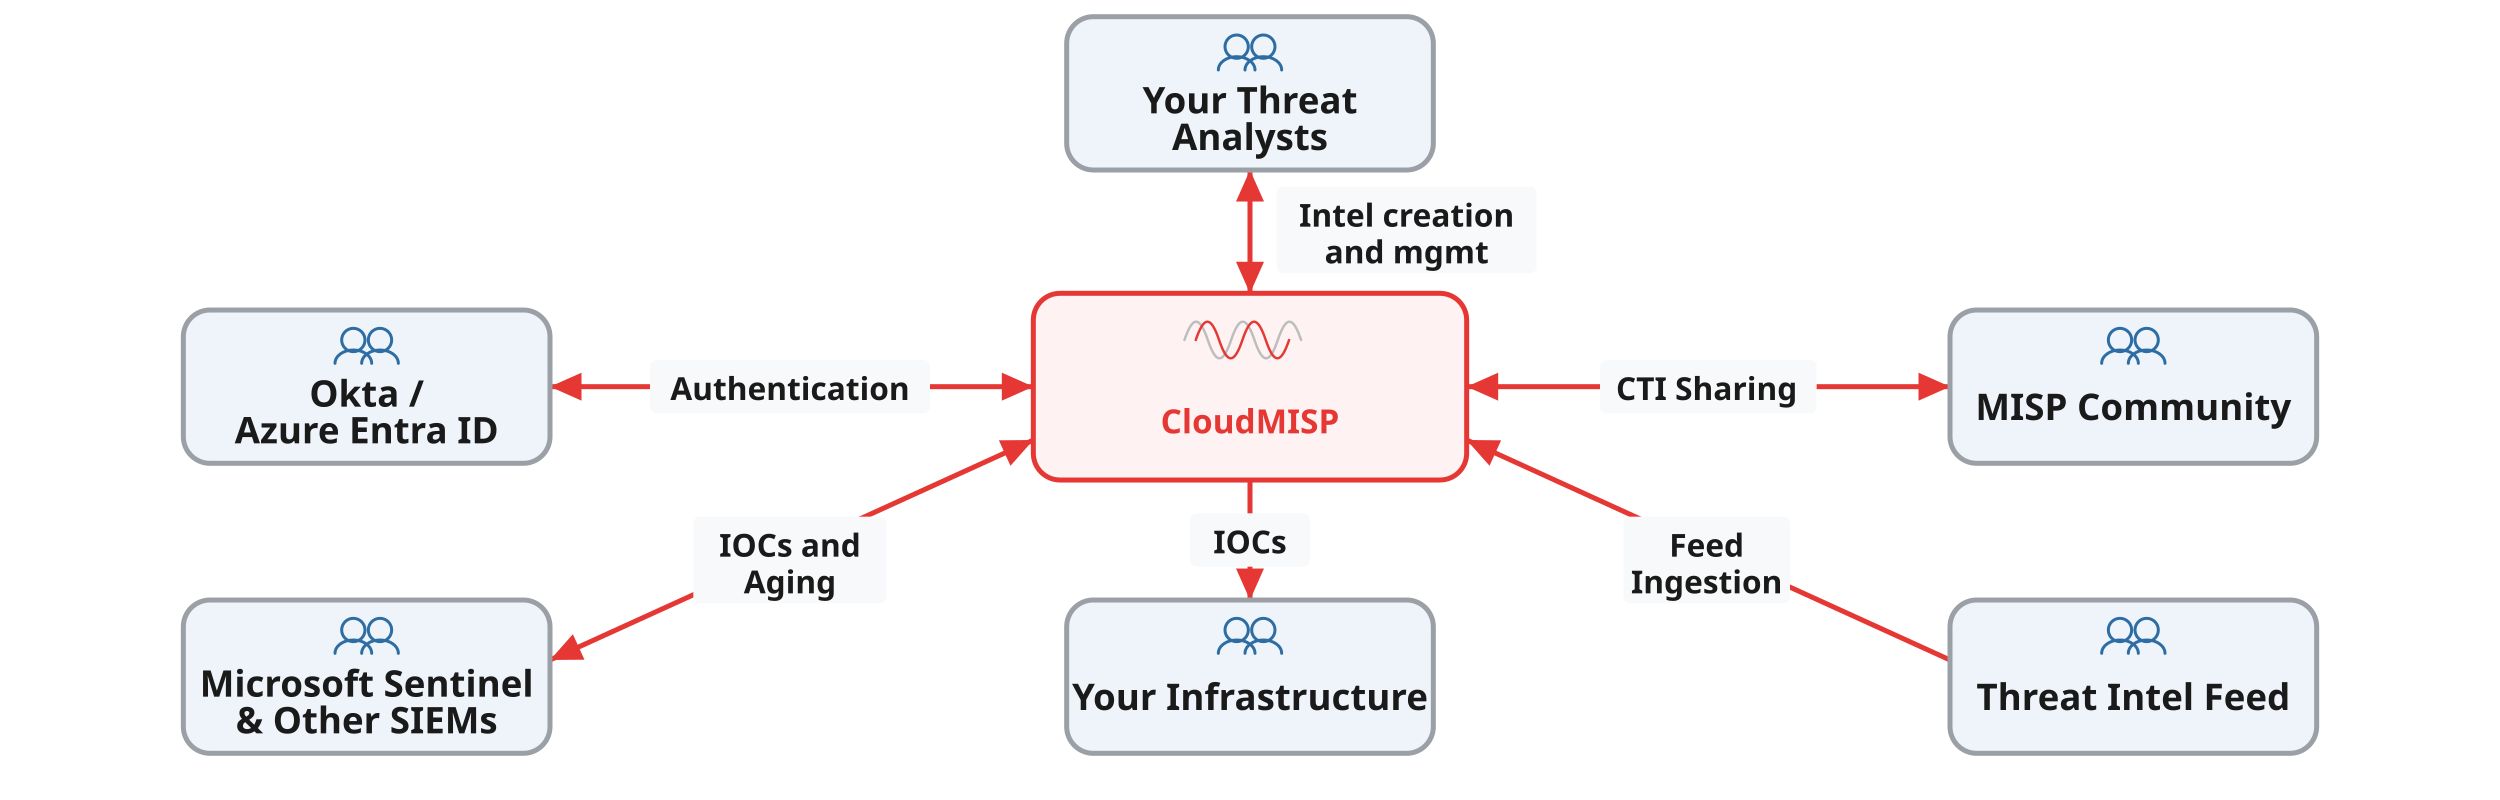
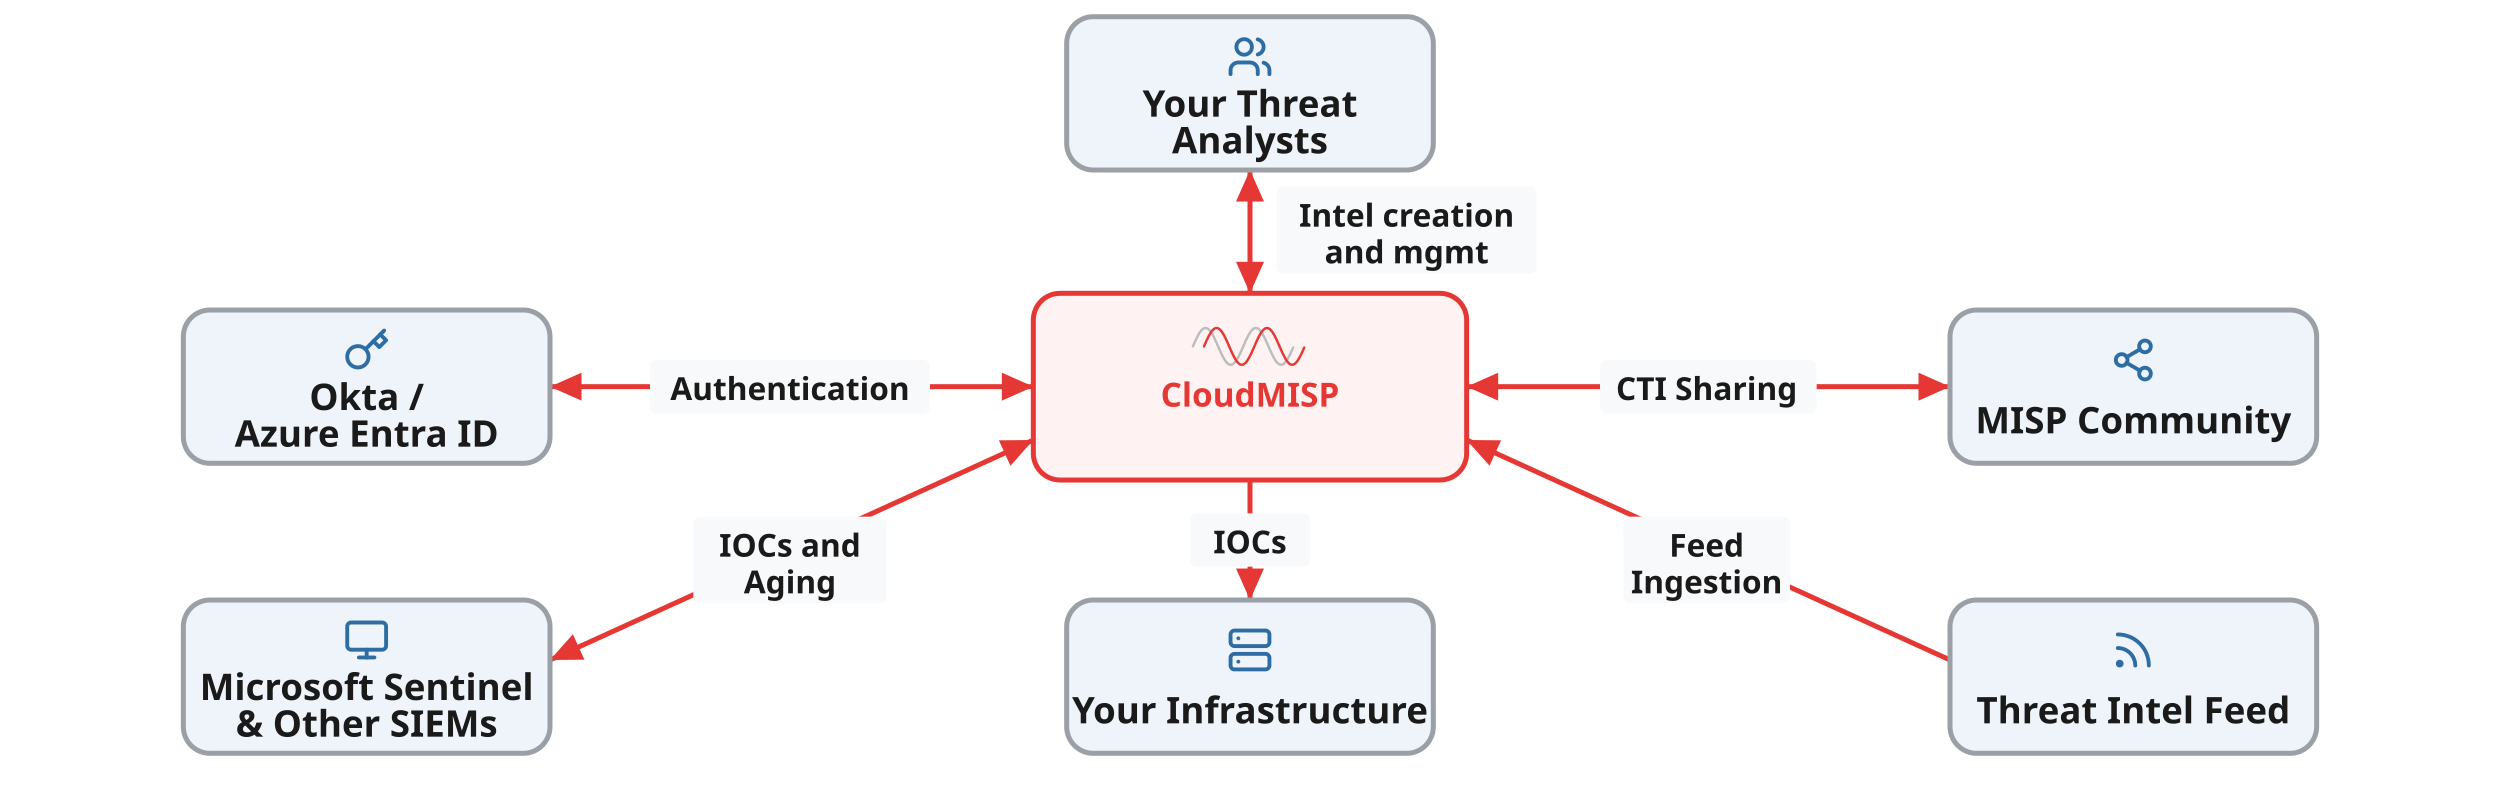
<svg xmlns="http://www.w3.org/2000/svg" fill="none" viewBox="0 0 750 240">
  <defs>
    <marker id="a" markerHeight="7" markerWidth="7" orient="auto" refX="9" refY="5" viewBox="0 0 10 10">
      <path fill="#e53834" d="m0 1 9 4-9 4z" />
    </marker>
    <marker id="b" markerHeight="7" markerWidth="7" orient="auto" refX="1" refY="5" viewBox="0 0 10 10">
      <path fill="#e53834" d="M10 1 1 5l9 4z" />
    </marker>
  </defs>
  <path stroke="#e53834" stroke-width="1.5" marker-start="url(#b)" marker-end="url(#a)" d="M375 51 375 88" />
  <path stroke="#e53834" stroke-width="1.5" marker-start="url(#b)" marker-end="url(#a)" d="M165 116 310 116" />
  <path stroke="#e53834" stroke-width="1.5" marker-start="url(#b)" marker-end="url(#a)" d="M440 116 585 116" />
  <path stroke="#e53834" stroke-width="1.5" marker-start="url(#b)" marker-end="url(#a)" d="M165 198 310 132" />
  <path stroke="#e53834" stroke-width="1.5" marker-end="url(#a)" d="M585 198 440 132" />
  <path stroke="#e53834" stroke-width="1.5" marker-end="url(#a)" d="M375 144 375 180" />
  <rect width="130" height="56" x="310" y="88" fill="#fef2f2" stroke="#e53834" stroke-width="1.5" rx="8" />
-   <g transform="translate(355,94) scale(0.1129,0.11268)">
-     <path d="M3 71c22-65 40-65 62 0s40 65 62 0 40-65 62 0 40 65 62 0 40-65 62 0" fill="none" stroke="#bdbdbd" stroke-width="6.55" stroke-linecap="round" />
-     <path d="M33 71c22-65 40-65 62 0s40 65 62 0 40-65 62 0 40 65 62 0" fill="none" stroke="#e53834" stroke-width="6.55" stroke-linecap="round" />
+   <g transform="translate(357.5,94) scale(0.1129,0.11268)">
+     <g transform="translate(-79.72451,-588.4308)">
+       <path d="m 82.999,676.411 c 0.897,-2.059 1.793,-4.119 2.69,-6.161 0.897,-2.043 1.793,-4.069 2.69,-6.063 0.897,-1.994 1.793,-3.955 2.69,-5.869 0.897,-1.913 1.793,-3.778 2.69,-5.581 0.897,-1.802 1.793,-3.541 2.69,-5.204 0.897,-1.662 1.793,-3.248 2.69,-4.744 0.897,-1.496 1.793,-2.903 2.69,-4.209 0.897,-1.306 1.793,-2.511 2.69,-3.606 0.897,-1.095 1.793,-2.08 2.69,-2.947 0.897,-0.867 1.793,-1.615 2.69,-2.24 0.897,-0.625 1.793,-1.125 2.69,-1.498 0.897,-0.373 1.793,-0.617 2.69,-0.732 0.897,-0.115 1.793,-0.099 2.69,0.046 0.897,0.145 1.793,0.421 2.69,0.823 0.897,0.403 1.793,0.933 2.69,1.587 0.897,0.654 1.793,1.431 2.69,2.326 0.897,0.894 1.793,1.907 2.69,3.028 0.897,1.121 1.793,2.351 2.69,3.681 0.897,1.33 1.793,2.759 2.69,4.276 0.897,1.517 1.793,3.122 2.69,4.803 0.897,1.68 1.793,3.436 2.69,5.253 0.897,1.817 1.793,3.695 2.69,5.62 0.897,1.924 1.793,3.895 2.69,5.897 0.897,2.001 1.793,4.034 2.69,6.08 0.897,2.046 1.793,4.107 2.69,6.167 0.897,2.059 1.793,4.116 2.69,6.155 0.897,2.039 1.793,4.059 2.69,6.045 0.897,1.986 1.793,3.938 2.69,5.839 0.897,1.902 1.793,3.753 2.69,5.54 0.897,1.787 1.793,3.509 2.69,5.153 0.897,1.644 1.793,3.209 2.69,4.684 0.897,1.475 1.793,2.858 2.69,4.141 0.897,1.282 1.793,2.462 2.69,3.531 0.897,1.069 1.793,2.026 2.69,2.865 0.897,0.839 1.793,1.558 2.69,2.154 0.897,0.595 1.793,1.066 2.69,1.408 0.897,0.342 1.793,0.556 2.69,0.64 0.897,0.084 1.793,0.037 2.69,-0.139 0.897,-0.176 1.793,-0.482 2.69,-0.915 0.897,-0.433 1.793,-0.993 2.69,-1.676 0.897,-0.683 1.793,-1.489 2.69,-2.411 0.897,-0.922 1.793,-1.961 2.69,-3.108 0.897,-1.147 1.793,-2.402 2.69,-3.755 0.897,-1.353 1.793,-2.804 2.69,-4.342 0.897,-1.538 1.793,-3.162 2.69,-4.86 0.897,-1.698 1.793,-3.47 2.69,-5.301 0.897,-1.831 1.793,-3.722 2.69,-5.657 0.897,-1.935 1.793,-3.915 2.69,-5.923 0.897,-2.008 1.793,-4.046 2.69,-6.095 0.897,-2.05 1.793,-4.112 2.69,-6.17 0.897,-2.058 1.793,-4.113 2.69,-6.147 0.897,-2.034 1.793,-4.048 2.69,-6.026 0.897,-1.978 1.793,-3.919 2.69,-5.809 0.897,-1.89 1.793,-3.727 2.69,-5.499 0.897,-1.772 1.793,-3.477 2.69,-5.102 0.897,-1.625 1.793,-3.17 2.69,-4.624 0.897,-1.453 1.793,-2.814 2.69,-4.072 0.897,-1.258 1.793,-2.412 2.69,-3.455 0.897,-1.042 1.793,-1.972 2.69,-2.783 0.897,-0.811 1.793,-1.501 2.69,-2.067 0.897,-0.566 1.793,-1.006 2.69,-1.318 0.897,-0.312 1.793,-0.495 2.69,-0.548 0.897,-0.053 1.793,0.024 2.69,0.231 0.897,0.207 1.793,0.543 2.69,1.006 0.897,0.463 1.793,1.053 2.69,1.765 0.897,0.712 1.793,1.546 2.69,2.496 0.897,0.95 1.793,2.015 2.69,3.187 0.897,1.172 1.793,2.452 2.69,3.828 0.897,1.376 1.793,2.849 2.69,4.407 0.897,1.558 1.793,3.201 2.69,4.917 0.897,1.715 1.793,3.503 2.69,5.348 0.897,1.845 1.793,3.748 2.69,5.694 0.897,1.946 1.793,3.934 2.69,5.949 0.897,2.015 1.793,4.057 2.69,6.109 0.897,2.052 1.793,4.115 2.69,6.173 0.897,2.057 1.793,4.109 2.69,6.138 0.897,2.029 1.793,4.036 2.69,6.005 0.897,1.969 1.793,3.899 2.69,5.777 0.897,1.877 1.793,3.701 2.69,5.456 0.897,1.756 1.793,3.443 2.69,5.049 0.897,1.606 1.793,3.131 2.69,4.562 0.897,1.431 1.793,2.768 2.69,4.002 0.897,1.233 1.793,2.362 2.69,3.378 0.897,1.016 1.793,1.918 2.69,2.7 0.897,0.782 1.793,1.443 2.69,1.979 0.897,0.536 1.793,0.946 2.69,1.227 0.897,0.281 1.793,0.433 2.69,0.456 0.897,0.022 1.793,-0.086 2.69,-0.323 0.897,-0.237 1.793,-0.604 2.69,-1.097 0.897,-0.493 1.793,-1.113 2.69,-1.854 0.897,-0.741 1.793,-1.603 2.69,-2.58 0.897,-0.977 1.793,-2.069 2.69,-3.266 0.897,-1.197 1.793,-2.501 2.69,-3.9 0.897,-1.399 1.793,-2.893 2.69,-4.471 0.897,-1.578 1.793,-3.24 2.69,-4.972 0.897,-1.732 1.793,-3.535 2.69,-5.393 0.897,-1.859 1.793,-3.773 2.69,-5.729 0.897,-1.955 1.793,-3.952 2.69,-5.973 0.897,-2.021 1.793,-4.067 2.69,-6.122" style="fill:none;stroke:#bdbdbd;stroke-width:6.549;stroke-linecap:round;stroke-linejoin:miter;stroke-miterlimit:0.7" />
+       <path d="m 112.48,676.411 c 0.897,-2.059 1.793,-4.119 2.69,-6.161 0.897,-2.043 1.793,-4.069 2.69,-6.063 0.897,-1.994 1.793,-3.955 2.69,-5.869 0.897,-1.913 1.793,-3.778 2.69,-5.581 0.897,-1.802 1.793,-3.541 2.69,-5.204 0.897,-1.662 1.793,-3.248 2.69,-4.744 0.897,-1.496 1.793,-2.903 2.69,-4.209 0.897,-1.306 1.793,-2.511 2.69,-3.606 0.897,-1.095 1.793,-2.08 2.69,-2.947 0.897,-0.867 1.793,-1.615 2.69,-2.24 0.897,-0.625 1.793,-1.125 2.69,-1.498 0.897,-0.373 1.793,-0.617 2.69,-0.732 0.897,-0.115 1.793,-0.099 2.69,0.046 0.897,0.145 1.793,0.421 2.69,0.823 0.897,0.403 1.793,0.933 2.69,1.587 0.897,0.654 1.793,1.431 2.69,2.326 0.897,0.894 1.793,1.907 2.69,3.028 0.897,1.121 1.793,2.351 2.69,3.681 0.897,1.33 1.793,2.759 2.69,4.276 0.897,1.517 1.793,3.122 2.69,4.803 0.897,1.68 1.793,3.436 2.69,5.253 0.897,1.817 1.793,3.695 2.69,5.62 0.897,1.924 1.793,3.895 2.69,5.897 0.897,2.001 1.793,4.034 2.69,6.08 0.897,2.047 1.793,4.108 2.69,6.167 0.897,2.059 1.793,4.116 2.69,6.155 0.897,2.039 1.793,4.059 2.69,6.045 0.897,1.986 1.793,3.938 2.69,5.839 0.897,1.902 1.793,3.753 2.69,5.54 0.897,1.787 1.793,3.509 2.69,5.153 0.897,1.644 1.793,3.209 2.69,4.684 0.897,1.475 1.793,2.858 2.69,4.141 0.897,1.282 1.793,2.462 2.69,3.531 0.897,1.069 1.793,2.026 2.69,2.865 0.897,0.839 1.793,1.558 2.69,2.154 0.897,0.595 1.793,1.066 2.69,1.408 0.897,0.342 1.793,0.556 2.69,0.64 0.897,0.084 1.793,0.037 2.69,-0.139 0.897,-0.176 1.793,-0.482 2.69,-0.915 0.897,-0.433 1.793,-0.993 2.69,-1.676 0.897,-0.683 1.793,-1.489 2.69,-2.411 0.897,-0.922 1.793,-1.961 2.69,-3.108 0.897,-1.147 1.793,-2.402 2.69,-3.755 0.897,-1.353 1.793,-2.804 2.69,-4.342 0.897,-1.538 1.793,-3.162 2.69,-4.86 0.897,-1.698 1.793,-3.47 2.69,-5.301 0.897,-1.831 1.793,-3.722 2.69,-5.657 0.897,-1.935 1.793,-3.915 2.69,-5.923 0.897,-2.008 1.793,-4.046 2.69,-6.095 0.897,-2.05 1.793,-4.112 2.69,-6.17 0.897,-2.058 1.793,-4.113 2.69,-6.147 0.897,-2.034 1.793,-4.048 2.69,-6.026 0.897,-1.978 1.793,-3.919 2.69,-5.809 0.897,-1.89 1.793,-3.727 2.69,-5.499 0.897,-1.772 1.793,-3.477 2.69,-5.102 0.897,-1.625 1.793,-3.17 2.69,-4.624 0.897,-1.453 1.793,-2.814 2.69,-4.072 0.897,-1.258 1.793,-2.412 2.69,-3.455 0.897,-1.042 1.793,-1.972 2.69,-2.783 0.897,-0.811 1.793,-1.501 2.69,-2.067 0.897,-0.566 1.793,-1.006 2.69,-1.318 0.897,-0.312 1.793,-0.495 2.69,-0.548 0.897,-0.053 1.793,0.024 2.69,0.231 0.897,0.207 1.793,0.543 2.69,1.006 0.897,0.463 1.793,1.053 2.69,1.765 0.897,0.712 1.793,1.546 2.69,2.496 0.897,0.95 1.793,2.015 2.69,3.187 0.897,1.172 1.793,2.452 2.69,3.828 0.897,1.376 1.793,2.849 2.69,4.407 0.897,1.558 1.793,3.201 2.69,4.917 0.897,1.715 1.793,3.503 2.69,5.348 0.897,1.845 1.793,3.748 2.69,5.694 0.897,1.946 1.793,3.934 2.69,5.949 0.897,2.015 1.793,4.057 2.69,6.109 0.897,2.052 1.793,4.115 2.69,6.173 0.897,2.057 1.793,4.109 2.69,6.138 0.897,2.029 1.793,4.036 2.69,6.005 0.897,1.969 1.793,3.899 2.69,5.777 0.897,1.877 1.793,3.701 2.69,5.456 0.897,1.756 1.793,3.443 2.69,5.049 0.897,1.606 1.793,3.131 2.69,4.562 0.897,1.431 1.793,2.768 2.69,4.002 0.897,1.233 1.793,2.362 2.69,3.378 0.897,1.016 1.793,1.918 2.69,2.7 0.897,0.782 1.793,1.443 2.69,1.979 0.897,0.536 1.793,0.946 2.69,1.227 0.897,0.281 1.793,0.433 2.69,0.456 0.897,0.022 1.793,-0.086 2.69,-0.323 0.897,-0.237 1.793,-0.604 2.69,-1.097 0.897,-0.493 1.793,-1.113 2.69,-1.853 0.897,-0.741 1.793,-1.603 2.69,-2.58 0.897,-0.977 1.793,-2.069 2.69,-3.266 0.897,-1.197 1.793,-2.501 2.69,-3.9 0.897,-1.399 1.793,-2.893 2.69,-4.471 0.897,-1.578 1.793,-3.24 2.69,-4.972 0.897,-1.732 1.793,-3.535 2.69,-5.393 0.897,-1.859 1.793,-3.773 2.69,-5.729 0.897,-1.955 1.793,-3.952 2.69,-5.973 0.897,-2.021 1.793,-4.067 2.69,-6.122" style="fill:none;stroke:#e53834;stroke-width:6.549;stroke-linecap:round;stroke-linejoin:miter;stroke-miterlimit:0.7" />
+     </g>
  </g>
-   <text x="375" y="130" fill="#e53834" font-family="Manrope, sans-serif" font-size="10" font-weight="700" text-anchor="middle">CloudMISP</text>
+   <text x="375" y="122" fill="#e53834" font-family="Manrope, sans-serif" font-size="10" font-weight="700" text-anchor="middle">CloudMISP</text>
  <rect width="110" height="46" x="320" y="5" fill="#eef4fa" stroke="#9aa0a6" stroke-width="1.5" rx="8" />
-   <path stroke="#2d6da3" stroke-linecap="round" stroke-linejoin="round" stroke-width=".9" d="M367.5 14a3.5 3.5 0 1 0 7 0 3.5 3.5 0 1 0-7 0M375.5 14a3.5 3.5 0 1 0 7 0 3.5 3.5 0 1 0-7 0M365.5 21a5.5 4 0 0 1 11 0M373.5 21a5.5 4 0 0 1 11 0" />
-   <text x="375" y="34" fill="#1a1a1a" font-family="Manrope, sans-serif" font-size="11" font-weight="700" text-anchor="middle">Your Threat</text>
-   <text x="375" y="45" fill="#1a1a1a" font-family="Manrope, sans-serif" font-size="11" font-weight="700" text-anchor="middle">Analysts</text>
+   <g transform="translate(368, 10) scale(0.583)" fill="none" stroke="#2d6da3" stroke-width="2" stroke-linecap="round" stroke-linejoin="round">
+     <path d="M16 21v-2a4 4 0 0 0-4-4H6a4 4 0 0 0-4 4v2" />
+     <circle cx="9" cy="7" r="4" />
+     <path d="M22 21v-2a4 4 0 0 0-3-3.87" />
+     <path d="M16 3.13a4 4 0 0 1 0 7.75" />
+   </g>
+   <text x="375" y="35" fill="#1a1a1a" font-family="Manrope, sans-serif" font-size="11" font-weight="700" text-anchor="middle">Your Threat</text>
+   <text x="375" y="46" fill="#1a1a1a" font-family="Manrope, sans-serif" font-size="11" font-weight="700" text-anchor="middle">Analysts</text>
  <rect width="110" height="46" x="55" y="93" fill="#eef4fa" stroke="#9aa0a6" stroke-width="1.5" rx="8" />
-   <path stroke="#2d6da3" stroke-linecap="round" stroke-linejoin="round" stroke-width=".9" d="M102.5 102a3.5 3.5 0 1 0 7 0 3.5 3.5 0 1 0-7 0M110.5 102a3.5 3.5 0 1 0 7 0 3.5 3.5 0 1 0-7 0M100.5 109a5.5 4 0 0 1 11 0M108.5 109a5.5 4 0 0 1 11 0" />
-   <text x="110" y="122" fill="#1a1a1a" font-family="Manrope, sans-serif" font-size="11" font-weight="700" text-anchor="middle">Okta /</text>
-   <text x="110" y="133" fill="#1a1a1a" font-family="Manrope, sans-serif" font-size="11" font-weight="700" text-anchor="middle">Azure Entra ID</text>
+   <g transform="translate(103, 98) scale(0.583)" fill="none" stroke="#2d6da3" stroke-width="2" stroke-linecap="round" stroke-linejoin="round">
+     <circle cx="7.5" cy="15.5" r="5.5" />
+     <path d="m21 2-9.3 9.3" />
+     <path d="m15.5 7.5 3 3L22 7l-3-3" />
+   </g>
+   <text x="110" y="123" fill="#1a1a1a" font-family="Manrope, sans-serif" font-size="11" font-weight="700" text-anchor="middle">Okta /</text>
+   <text x="110" y="134" fill="#1a1a1a" font-family="Manrope, sans-serif" font-size="11" font-weight="700" text-anchor="middle">Azure Entra ID</text>
  <rect width="110" height="46" x="585" y="93" fill="#eef4fa" stroke="#9aa0a6" stroke-width="1.5" rx="8" />
-   <path stroke="#2d6da3" stroke-linecap="round" stroke-linejoin="round" stroke-width=".9" d="M632.5 102a3.5 3.5 0 1 0 7 0 3.5 3.5 0 1 0-7 0M640.5 102a3.5 3.5 0 1 0 7 0 3.5 3.5 0 1 0-7 0M630.5 109a5.5 4 0 0 1 11 0M638.5 109a5.5 4 0 0 1 11 0" />
-   <text x="640" y="126" fill="#1a1a1a" font-family="Manrope, sans-serif" font-size="11" font-weight="700" text-anchor="middle">MISP Community</text>
+   <g transform="translate(633, 101) scale(0.583)" fill="none" stroke="#2d6da3" stroke-width="2" stroke-linecap="round" stroke-linejoin="round">
+     <circle cx="18" cy="5" r="3" />
+     <circle cx="6" cy="12" r="3" />
+     <circle cx="18" cy="19" r="3" />
+     <line x1="8.59" x2="15.42" y1="13.51" y2="17.49" />
+     <line x1="15.41" x2="8.59" y1="6.51" y2="10.49" />
+   </g>
+   <text x="640" y="130" fill="#1a1a1a" font-family="Manrope, sans-serif" font-size="11" font-weight="700" text-anchor="middle">MISP Community</text>
  <rect width="110" height="46" x="55" y="180" fill="#eef4fa" stroke="#9aa0a6" stroke-width="1.5" rx="8" />
-   <path stroke="#2d6da3" stroke-linecap="round" stroke-linejoin="round" stroke-width=".9" d="M102.5 189a3.5 3.5 0 1 0 7 0 3.5 3.5 0 1 0-7 0M110.5 189a3.5 3.5 0 1 0 7 0 3.5 3.5 0 1 0-7 0M100.5 196a5.5 4 0 0 1 11 0M108.5 196a5.5 4 0 0 1 11 0" />
-   <text x="110" y="209" fill="#1a1a1a" font-family="Manrope, sans-serif" font-size="11" font-weight="700" text-anchor="middle">Microsoft Sentinel</text>
-   <text x="110" y="220" fill="#1a1a1a" font-family="Manrope, sans-serif" font-size="11" font-weight="700" text-anchor="middle">&amp; Other SIEMs</text>
+   <g transform="translate(103, 185) scale(0.583)" fill="none" stroke="#2d6da3" stroke-width="2" stroke-linecap="round" stroke-linejoin="round">
+     <rect width="20" height="14" x="2" y="3" rx="2" />
+     <line x1="8" x2="16" y1="21" y2="21" />
+     <line x1="12" x2="12" y1="17" y2="21" />
+   </g>
+   <text x="110" y="210" fill="#1a1a1a" font-family="Manrope, sans-serif" font-size="11" font-weight="700" text-anchor="middle">Microsoft Sentinel</text>
+   <text x="110" y="221" fill="#1a1a1a" font-family="Manrope, sans-serif" font-size="11" font-weight="700" text-anchor="middle">&amp; Other SIEMs</text>
  <rect width="110" height="46" x="320" y="180" fill="#eef4fa" stroke="#9aa0a6" stroke-width="1.5" rx="8" />
-   <path stroke="#2d6da3" stroke-linecap="round" stroke-linejoin="round" stroke-width=".9" d="M367.5 189a3.5 3.5 0 1 0 7 0 3.5 3.5 0 1 0-7 0M375.5 189a3.5 3.5 0 1 0 7 0 3.5 3.5 0 1 0-7 0M365.5 196a5.5 4 0 0 1 11 0M373.5 196a5.5 4 0 0 1 11 0" />
-   <text x="375" y="213" fill="#1a1a1a" font-family="Manrope, sans-serif" font-size="11" font-weight="700" text-anchor="middle">Your Infrastructure</text>
+   <g transform="translate(368, 188) scale(0.583)" fill="none" stroke="#2d6da3" stroke-width="2" stroke-linecap="round" stroke-linejoin="round">
+     <rect x="2" y="2" width="20" height="8" rx="2" ry="2" />
+     <rect x="2" y="14" width="20" height="8" rx="2" ry="2" />
+     <line x1="6" y1="6" x2="6.01" y2="6" />
+     <line x1="6" y1="18" x2="6.01" y2="18" />
+   </g>
+   <text x="375" y="217" fill="#1a1a1a" font-family="Manrope, sans-serif" font-size="11" font-weight="700" text-anchor="middle">Your Infrastructure</text>
  <rect width="110" height="46" x="585" y="180" fill="#eef4fa" stroke="#9aa0a6" stroke-width="1.5" rx="8" />
-   <path stroke="#2d6da3" stroke-linecap="round" stroke-linejoin="round" stroke-width=".9" d="M632.5 189a3.5 3.5 0 1 0 7 0 3.5 3.5 0 1 0-7 0M640.5 189a3.5 3.5 0 1 0 7 0 3.5 3.5 0 1 0-7 0M630.5 196a5.5 4 0 0 1 11 0M638.5 196a5.5 4 0 0 1 11 0" />
-   <text x="640" y="213" fill="#1a1a1a" font-family="Manrope, sans-serif" font-size="11" font-weight="700" text-anchor="middle">Threat Intel Feed</text>
+   <g transform="translate(633, 188) scale(0.583)" fill="none" stroke="#2d6da3" stroke-width="2" stroke-linecap="round" stroke-linejoin="round">
+     <path d="M4 11a9 9 0 0 1 9 9" />
+     <path d="M4 4a16 16 0 0 1 16 16" />
+     <circle cx="5" cy="19" r="1" />
+   </g>
+   <text x="640" y="217" fill="#1a1a1a" font-family="Manrope, sans-serif" font-size="11" font-weight="700" text-anchor="middle">Threat Intel Feed</text>
  <rect x="383" y="56" width="78" height="26" rx="2" fill="#f8f9fa" />
  <text x="422" y="68" font-family="Manrope, sans-serif" font-size="9.5" fill="#1a1a1a" font-weight="600" text-anchor="middle">Intel creation</text>
  <text x="422" y="79" font-family="Manrope, sans-serif" font-size="9.5" fill="#1a1a1a" font-weight="600" text-anchor="middle">and mgmt</text>
  <rect x="195" y="108" width="84" height="16" rx="2" fill="#f8f9fa" />
  <text x="237" y="120" font-family="Manrope, sans-serif" font-size="9.5" fill="#1a1a1a" font-weight="600" text-anchor="middle">Authentication</text>
  <rect x="480" y="108" width="65" height="16" rx="2" fill="#f8f9fa" />
  <text x="512" y="120" font-family="Manrope, sans-serif" font-size="9.5" fill="#1a1a1a" font-weight="600" text-anchor="middle">CTI Sharing</text>
  <rect x="208" y="155" width="58" height="26" rx="2" fill="#f8f9fa" />
  <text x="237" y="167" font-family="Manrope, sans-serif" font-size="9.5" fill="#1a1a1a" font-weight="600" text-anchor="middle">IOCs and</text>
  <text x="237" y="178" font-family="Manrope, sans-serif" font-size="9.5" fill="#1a1a1a" font-weight="600" text-anchor="middle">Aging</text>
  <rect x="487" y="155" width="50" height="26" rx="2" fill="#f8f9fa" />
  <text x="512" y="167" font-family="Manrope, sans-serif" font-size="9.5" fill="#1a1a1a" font-weight="600" text-anchor="middle">Feed</text>
  <text x="512" y="178" font-family="Manrope, sans-serif" font-size="9.5" fill="#1a1a1a" font-weight="600" text-anchor="middle">Ingestion</text>
  <rect x="357" y="154" width="36" height="16" rx="2" fill="#f8f9fa" />
  <text x="375" y="166" font-family="Manrope, sans-serif" font-size="9.5" fill="#1a1a1a" font-weight="600" text-anchor="middle">IOCs</text>
</svg>
